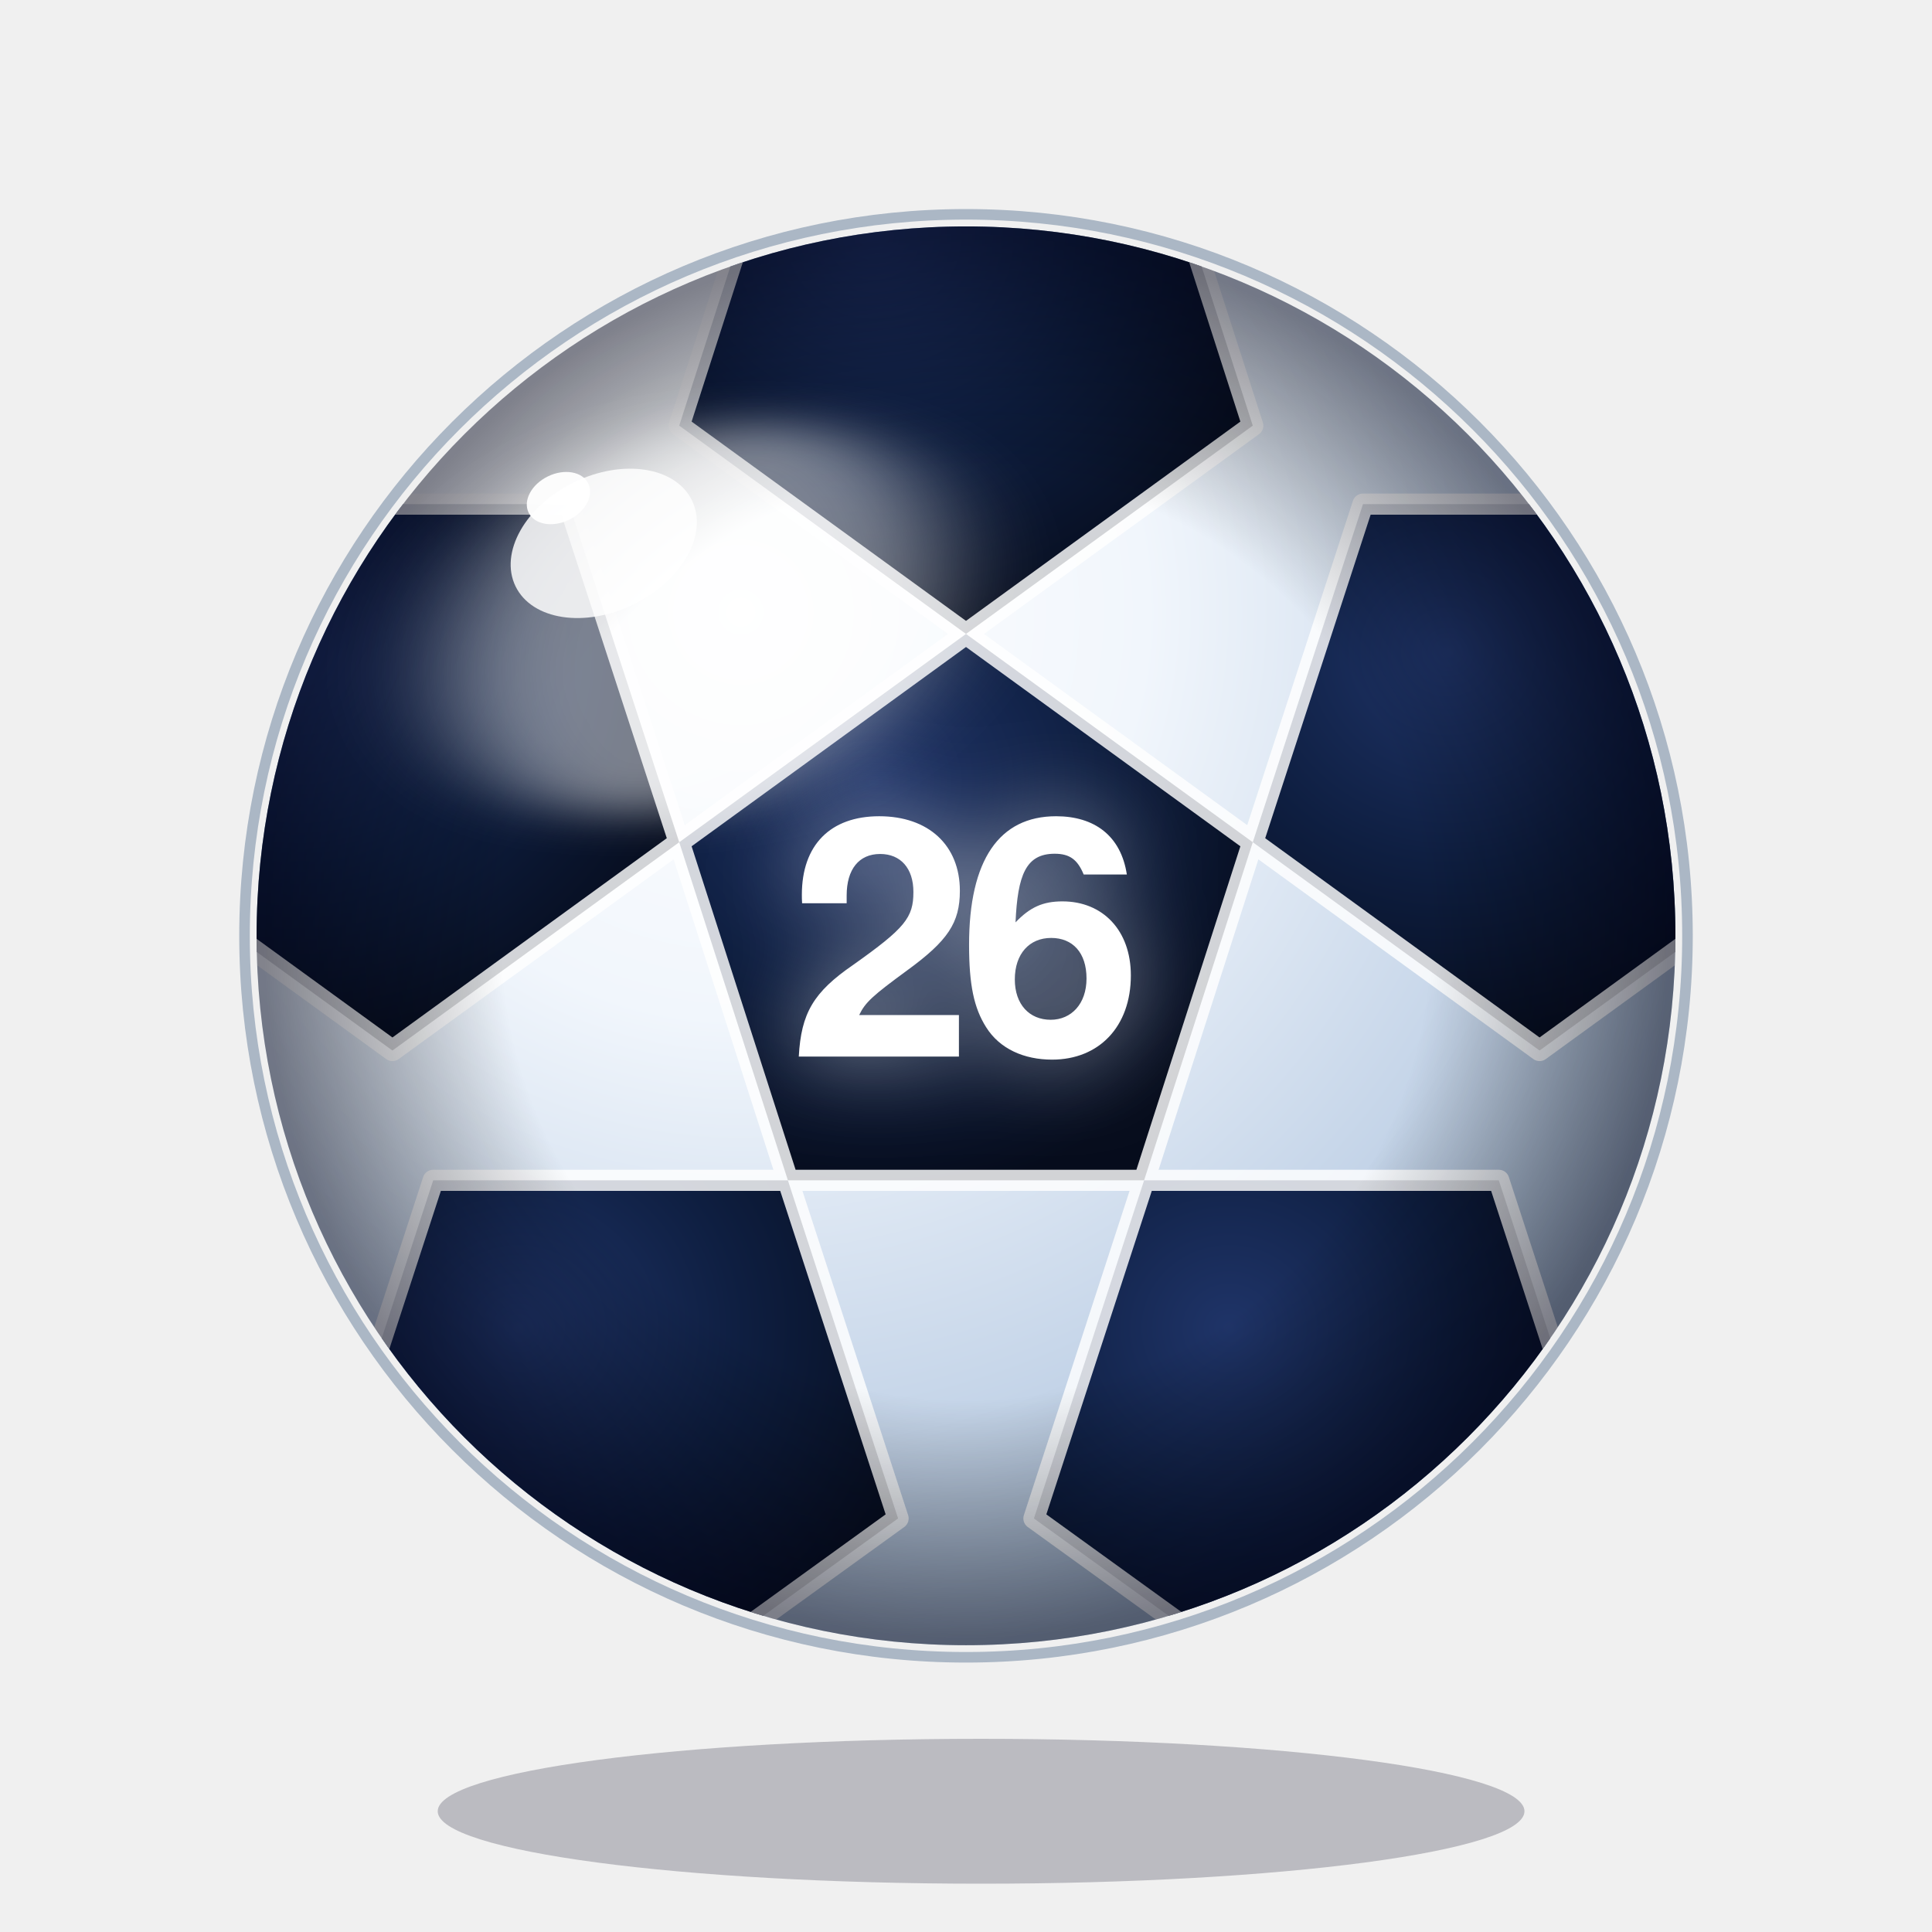
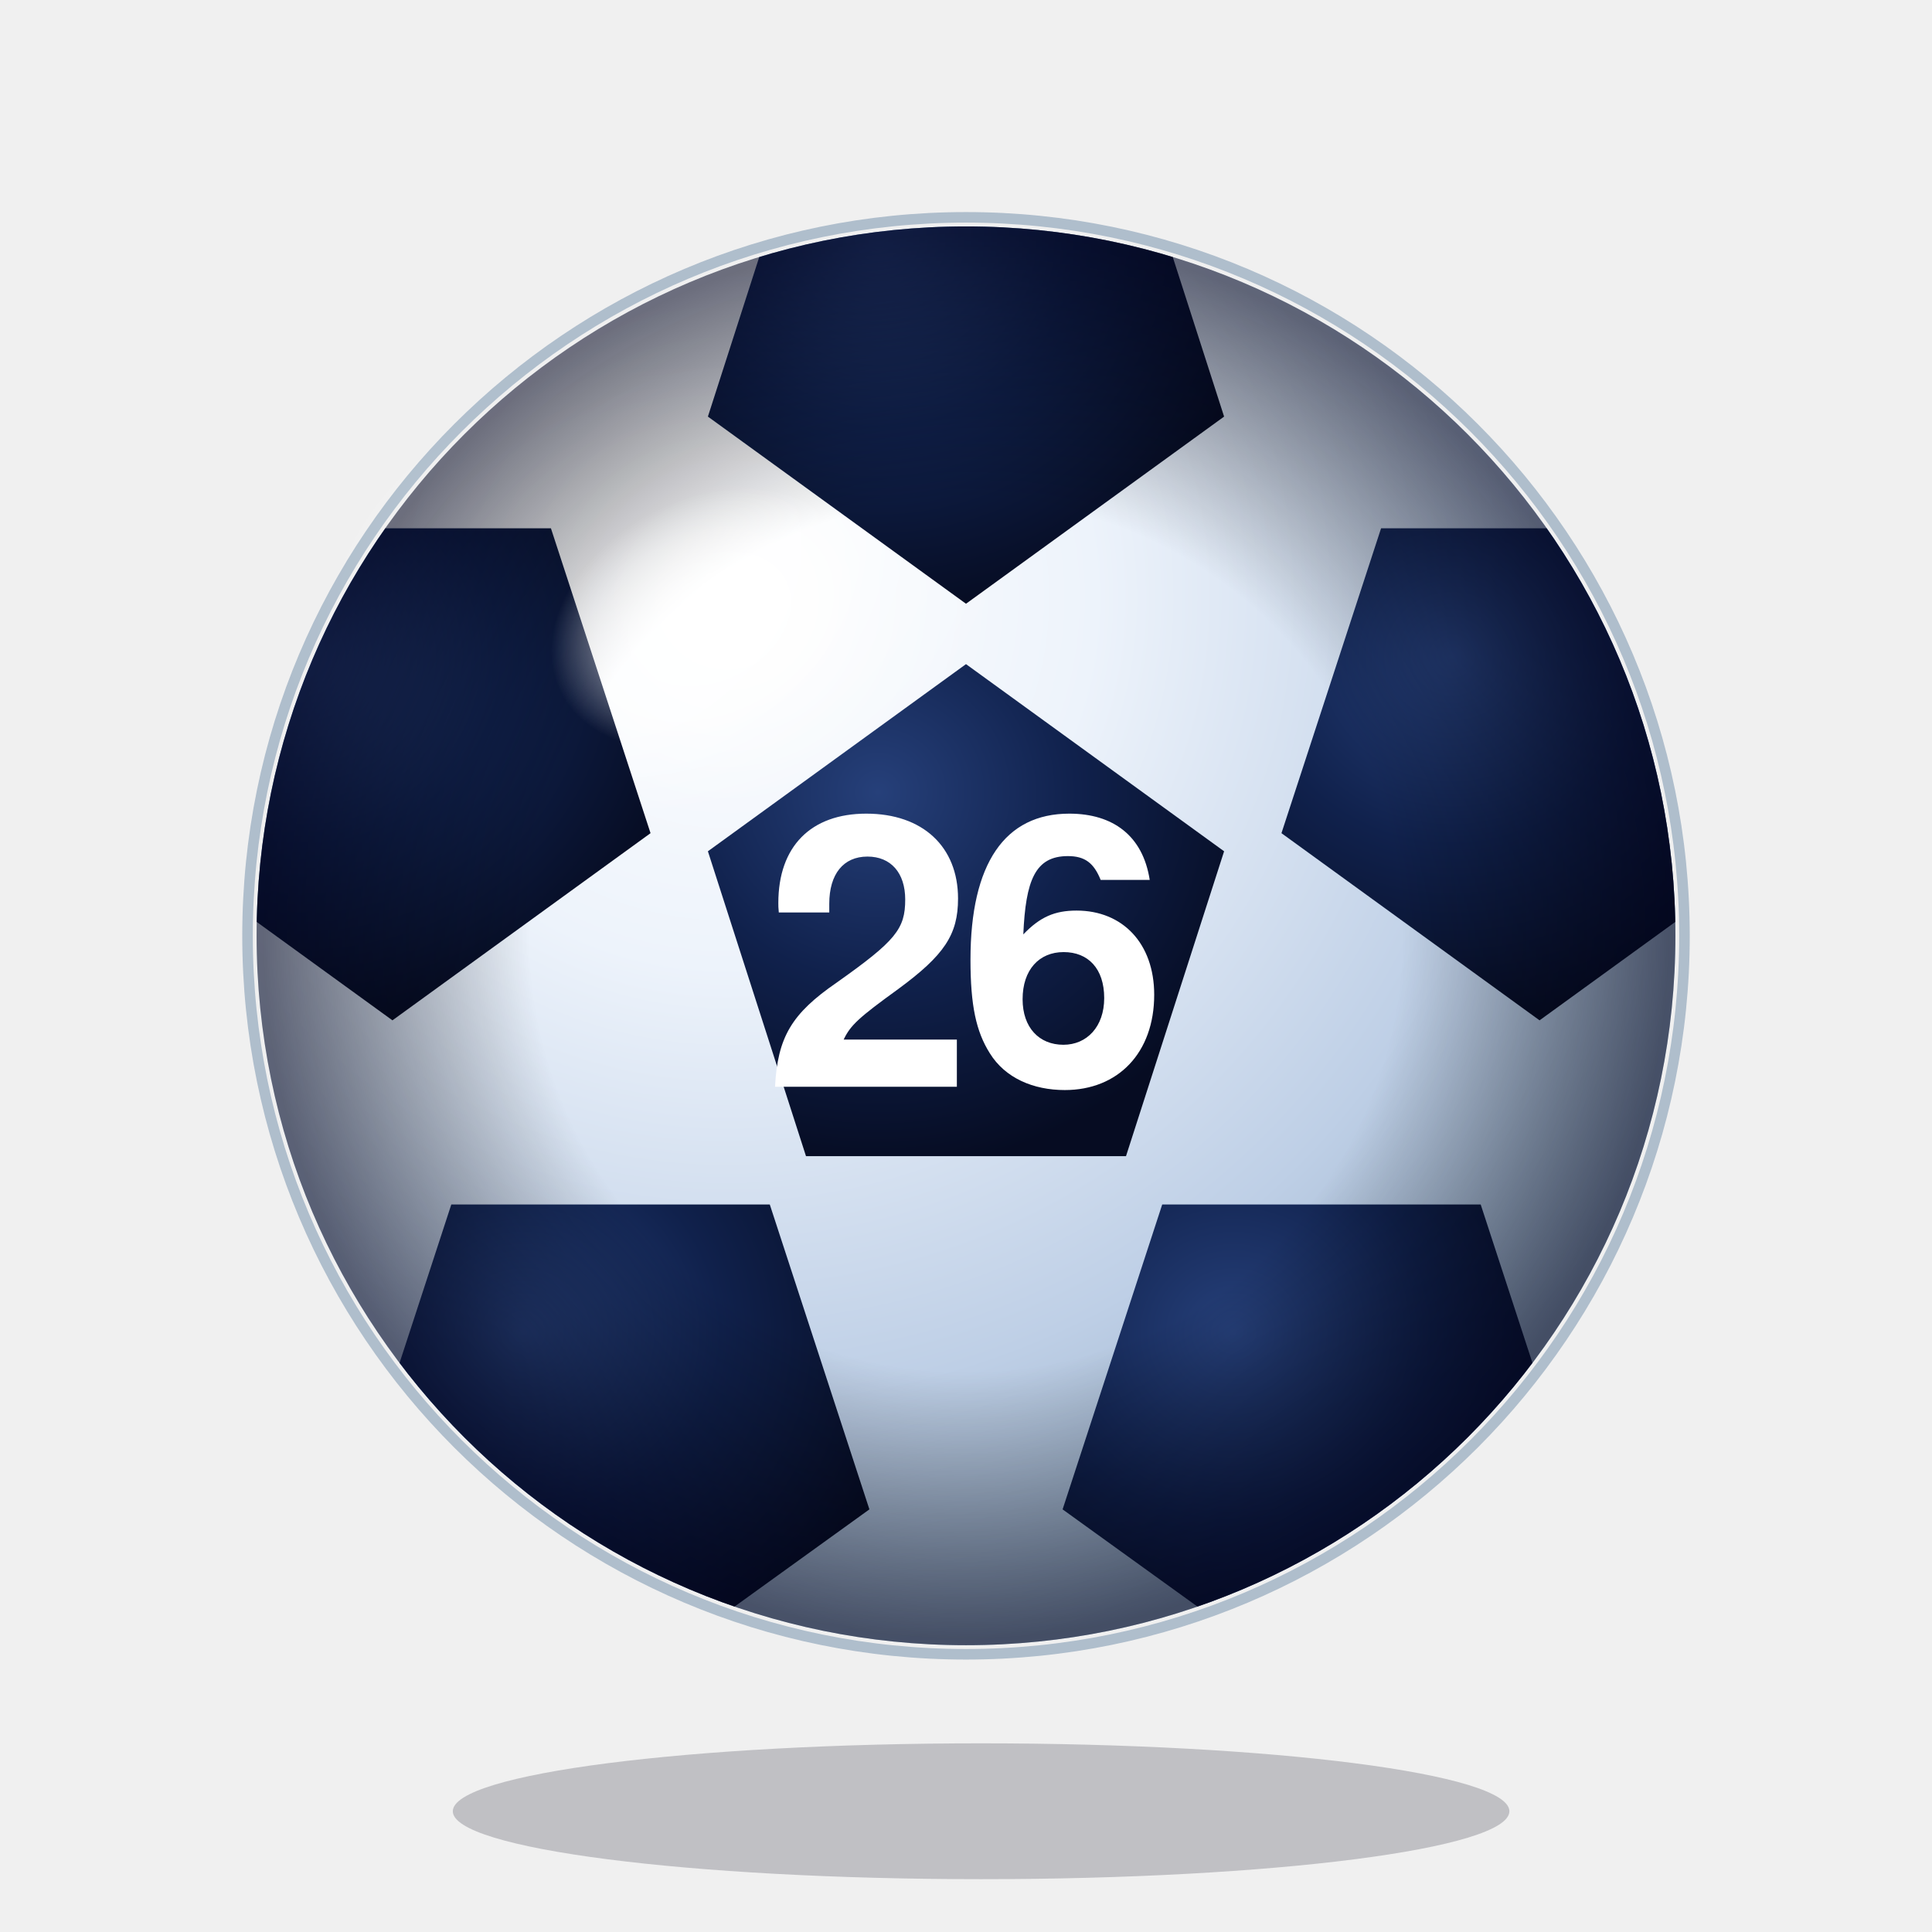
<svg xmlns="http://www.w3.org/2000/svg" viewBox="0 0 128 128" role="img" aria-label="WC2026 Collector">
  <defs>
-     <radialGradient id="sph" cx="34%" cy="27%" r="76%">
+     <radialGradient id="sph" cx="33%" cy="26%" r="77%">
      <stop offset="0%" stop-color="#ffffff" />
-       <stop offset="38%" stop-color="#f1f6fc" />
-       <stop offset="78%" stop-color="#c4d4e8" />
-       <stop offset="100%" stop-color="#9fb2c8" />
+       <stop offset="34%" stop-color="#edf3fb" />
+       <stop offset="74%" stop-color="#becfe6" />
+       <stop offset="100%" stop-color="#96adc6" />
    </radialGradient>
-     <radialGradient id="ptch" cx="34%" cy="27%" r="76%">
-       <stop offset="0%" stop-color="#1f3468" />
-       <stop offset="52%" stop-color="#0e1e40" />
-       <stop offset="100%" stop-color="#060c1c" />
+     <radialGradient id="ptch" cx="33%" cy="26%" r="77%">
+       <stop offset="0%" stop-color="#26407a" />
+       <stop offset="50%" stop-color="#10214c" />
+       <stop offset="100%" stop-color="#060c22" />
    </radialGradient>
    <radialGradient id="vign" cx="50%" cy="50%" r="50%">
-       <stop offset="66%" stop-color="#000000" stop-opacity="0" />
-       <stop offset="100%" stop-color="#000010" stop-opacity="0.48" />
+       <stop offset="62%" stop-color="#000000" stop-opacity="0" />
+       <stop offset="100%" stop-color="#000015" stop-opacity="0.55" />
    </radialGradient>
-     <filter id="blur-soft" x="-60%" y="-60%" width="220%" height="220%">
-       <feGaussianBlur stdDeviation="2.8" />
+     <filter id="sf" x="-100%" y="-100%" width="300%" height="300%">
+       <feGaussianBlur stdDeviation="3.5" />
    </filter>
+     <radialGradient id="spec" cx="50%" cy="50%" r="50%">
+       <stop offset="0%" stop-color="white" stop-opacity="0.92" />
+       <stop offset="70%" stop-color="white" stop-opacity="0.35" />
+       <stop offset="100%" stop-color="white" stop-opacity="0" />
+     </radialGradient>
    <clipPath id="bc">
      <circle cx="64" cy="62" r="47" />
    </clipPath>
  </defs>
-   <ellipse cx="65" cy="120" rx="36" ry="4.8" fill="#00001a" opacity="0.22" />
-   <circle cx="64" cy="62" r="47.8" fill="none" stroke="#7288a2" stroke-width="0.7" opacity="0.55" />
+   <ellipse cx="65" cy="120" rx="35" ry="4.5" fill="#000015" opacity="0.20" />
+   <circle cx="64" cy="62" r="47.6" fill="none" stroke="#6080a0" stroke-width="0.7" opacity="0.45" />
  <circle cx="64" cy="62" r="47" fill="url(#sph)" />
+   <ellipse cx="44" cy="39" rx="16" ry="12" fill="white" opacity="0.55" transform="rotate(-26 44 39)" filter="url(#sf)" />
  <g clip-path="url(#bc)">
-     <polygon points="64,42 83,55.8 75.8,78.2 52.2,78.2 45,55.8" fill="url(#ptch)" />
-     <polygon points="64,42 83,28.2 75.8,5.8 52.2,5.8 45,28.2" fill="url(#ptch)" />
-     <polygon points="83,55.8 90.3,33.4 113.8,33.4 121,55.8 102,69.6" fill="url(#ptch)" />
-     <polygon points="75.8,78.2 99.3,78.2 106.6,100.6 87.6,114.4 68.5,100.6" fill="url(#ptch)" />
-     <polygon points="52.2,78.2 59.5,100.6 40.4,114.4 21.4,100.6 28.7,78.2" fill="url(#ptch)" />
-     <polygon points="45,55.8 26,69.6 7,55.8 14.2,33.4 37.7,33.4" fill="url(#ptch)" />
-   </g>
-   <g clip-path="url(#bc)" fill="none" stroke="white" stroke-width="1.4" stroke-linejoin="round" stroke-linecap="round" opacity="0.82">
-     <polygon points="64,42 83,55.8 75.8,78.2 52.2,78.2 45,55.8" />
-     <polygon points="64,42 83,28.2 75.8,5.8 52.2,5.8 45,28.2" />
-     <polygon points="83,55.8 90.3,33.4 113.8,33.4 121,55.8 102,69.6" />
-     <polygon points="75.8,78.2 99.3,78.2 106.6,100.6 87.6,114.4 68.5,100.6" />
-     <polygon points="52.2,78.2 59.5,100.6 40.4,114.4 21.4,100.6 28.7,78.2" />
-     <polygon points="45,55.8 26,69.6 7,55.8 14.2,33.4 37.7,33.4" />
+     <polygon fill="url(#ptch)" points="64,44 81.1,56.4 74.6,76.6 53.4,76.6 46.9,56.4" />
+     <polygon fill="url(#ptch)" points="64,40 81.1,27.6 74.6,7.4 53.4,7.4 46.9,27.6" />
+     <polygon fill="url(#ptch)" points="84.9,55.2 91.5,35 112.6,35 119.1,55.2 102,67.6" />
+     <polygon fill="url(#ptch)" points="77,79.8 98.1,79.8 104.7,100 87.6,112.4 70.4,100" />
+     <polygon fill="url(#ptch)" points="51,79.8 57.6,100 40.4,112.4 23.3,100 29.9,79.8" />
+     <polygon fill="url(#ptch)" points="43.1,55.2 26,67.6 8.9,55.2 15.4,35 36.5,35" />
  </g>
  <circle cx="64" cy="62" r="47" fill="url(#vign)" />
-   <ellipse cx="46" cy="41" rx="17" ry="12" fill="white" opacity="0.46" transform="rotate(-26 46 41)" filter="url(#blur-soft)" />
-   <ellipse cx="40" cy="36" rx="6.5" ry="4.5" fill="white" opacity="0.84" transform="rotate(-26 40 36)" />
-   <ellipse cx="37" cy="33" rx="2.2" ry="1.6" fill="white" opacity="0.95" transform="rotate(-26 37 33)" />
-   <text x="64" y="70" text-anchor="middle" font-family="'Arial Black','Impact','Helvetica Neue',sans-serif" font-weight="900" font-size="22" letter-spacing="-1" fill="white" opacity="0.5" filter="url(#blur-soft)">26</text>
-   <text x="64" y="70" text-anchor="middle" font-family="'Arial Black','Impact','Helvetica Neue',sans-serif" font-weight="900" font-size="22" letter-spacing="-1" fill="white">26</text>
+   <ellipse cx="47" cy="41" rx="11" ry="8" fill="url(#spec)" transform="rotate(-26 47 41)" />
+   <text x="64" y="72" text-anchor="middle" font-family="'Arial Black','Impact','Helvetica Neue',sans-serif" font-weight="900" font-size="25" letter-spacing="-1" fill="white">26</text>
</svg>
